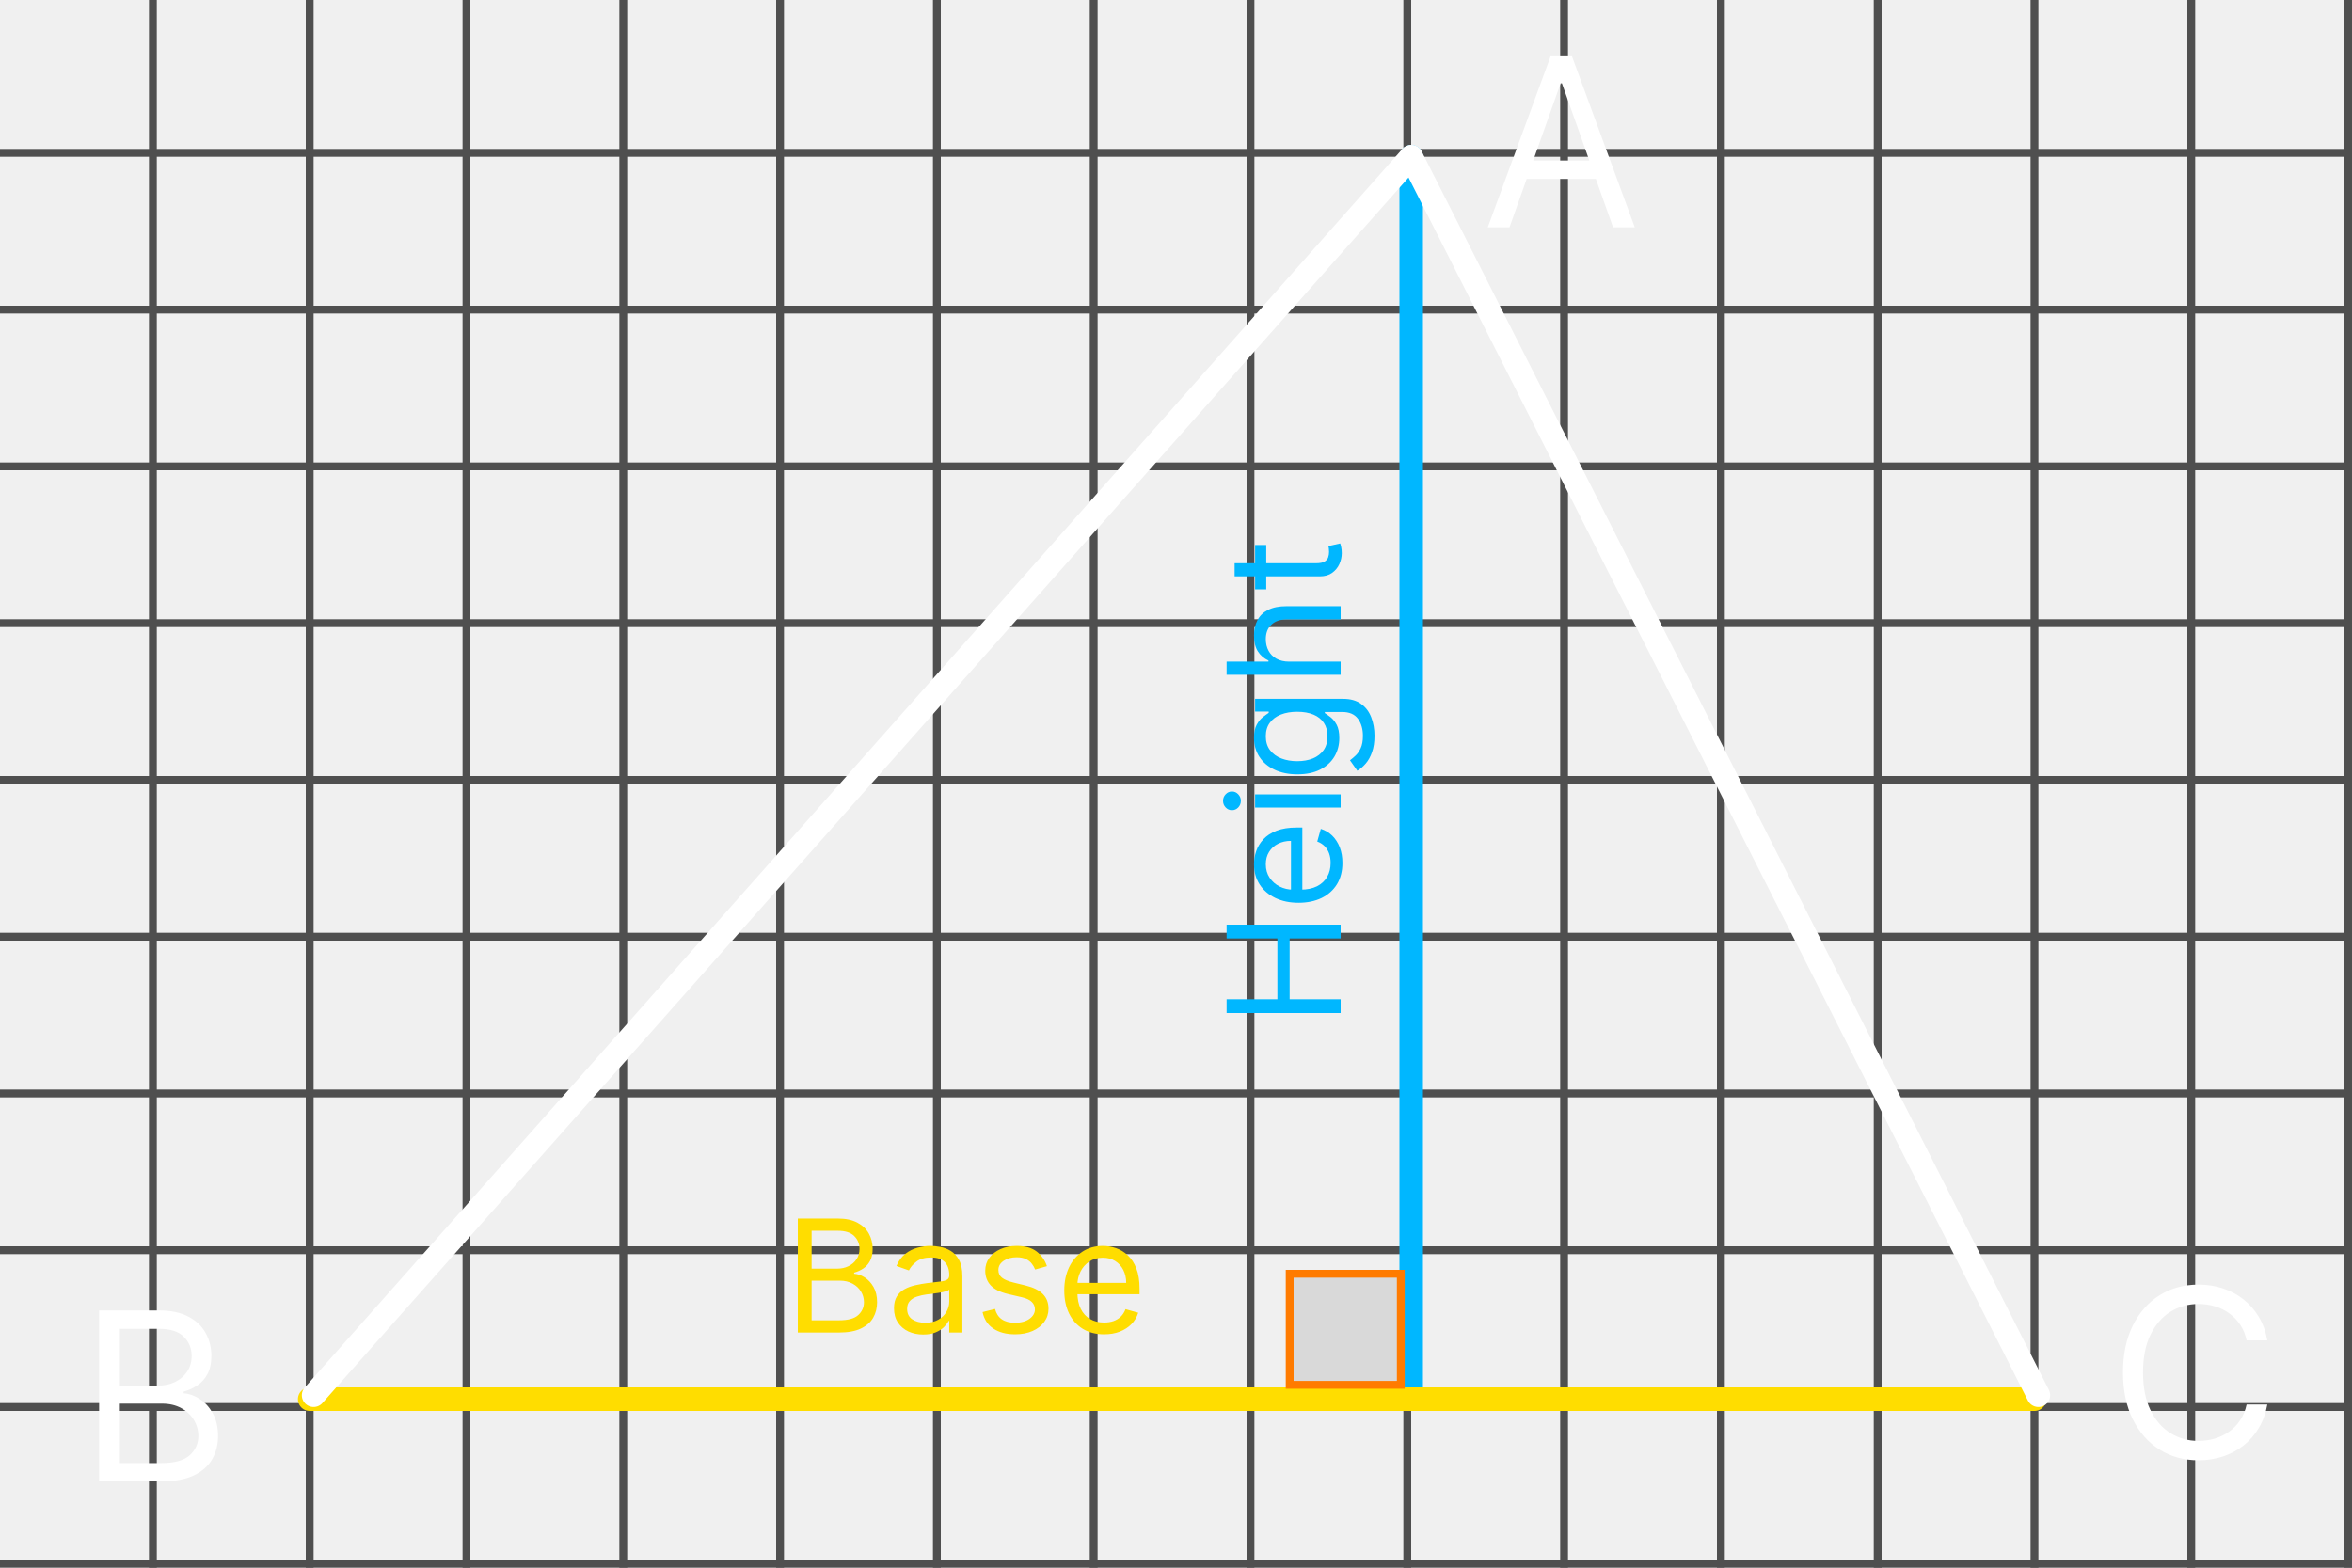
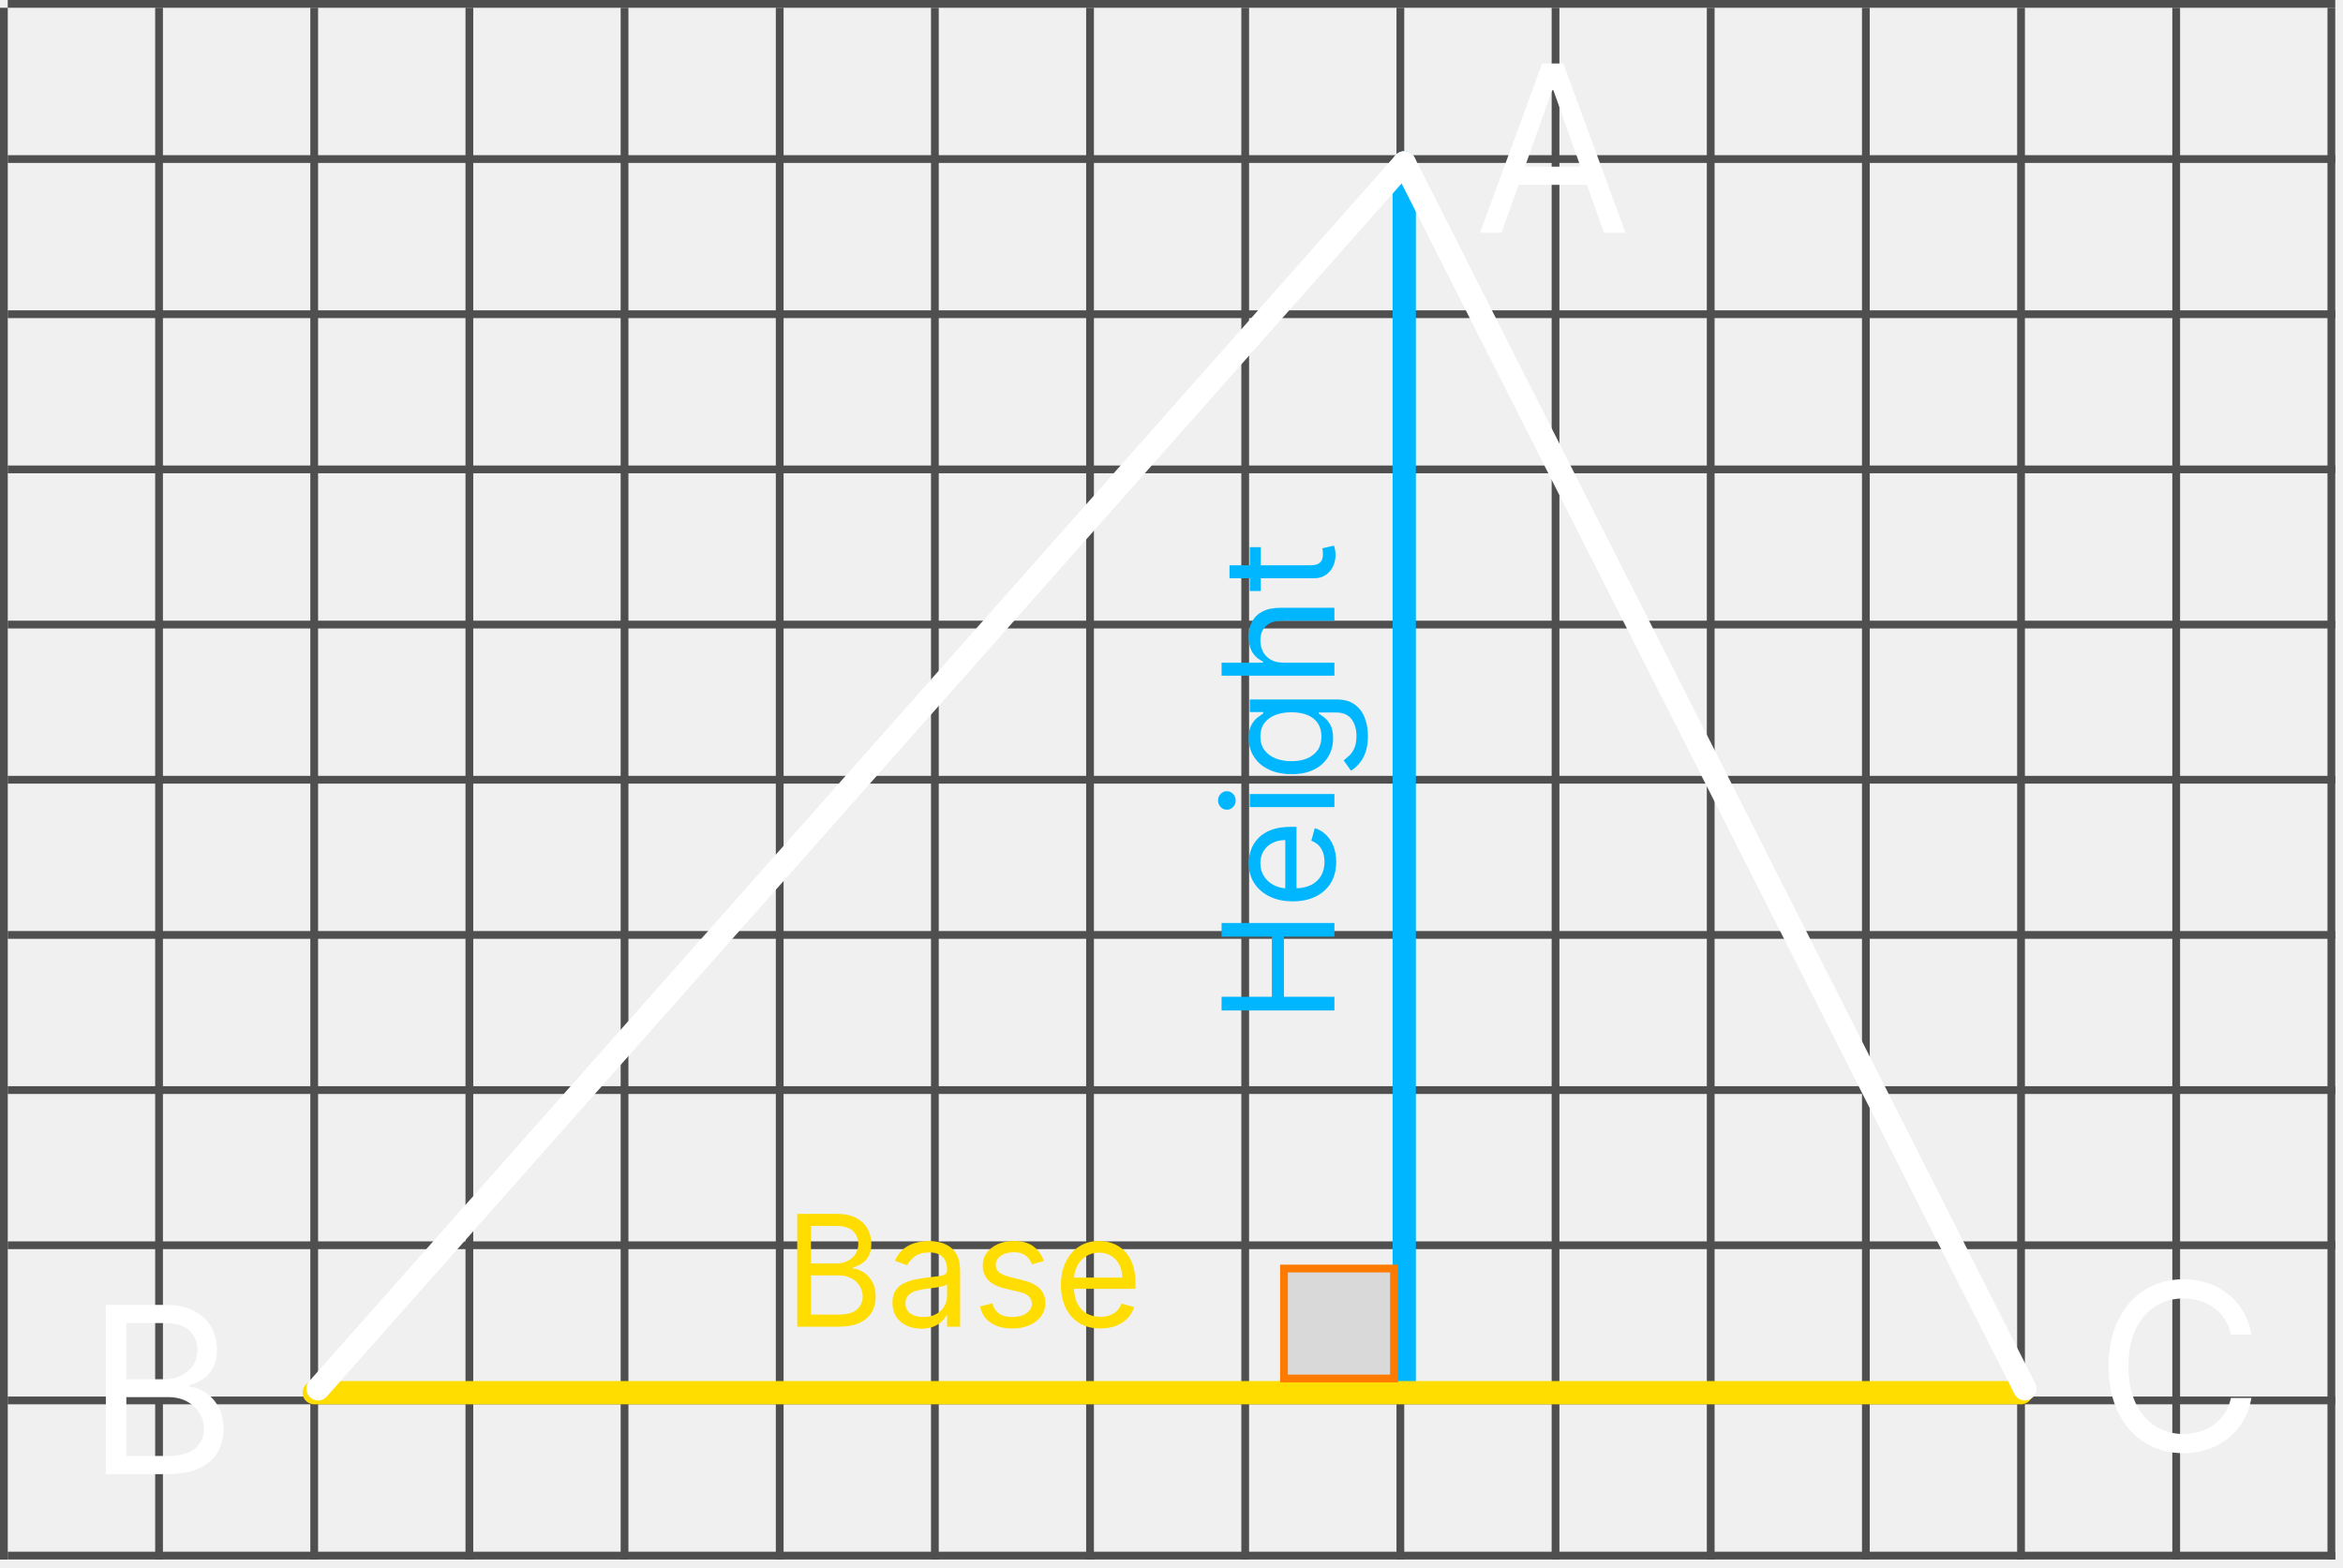
- <svg xmlns="http://www.w3.org/2000/svg" width="300" height="200" viewBox="0 0 300 200" fill="none">
-   <g clip-path="url(#clip0_2_271)">
-     <line y1="79.5" x2="300" y2="79.5" stroke="#4F4F4F" />
-     <line y1="159.5" x2="300" y2="159.5" stroke="#4F4F4F" />
-     <line y1="39.5" x2="300" y2="39.5" stroke="#4F4F4F" />
-     <line y1="119.5" x2="300" y2="119.5" stroke="#4F4F4F" />
-     <line y1="199.5" x2="300" y2="199.5" stroke="#4F4F4F" />
-     <line y1="19.5" x2="300" y2="19.5" stroke="#4F4F4F" />
-     <line y1="99.5" x2="300" y2="99.5" stroke="#4F4F4F" />
-     <line y1="179.5" x2="300" y2="179.5" stroke="#4F4F4F" />
-     <line y1="59.5" x2="300" y2="59.5" stroke="#4F4F4F" />
-     <line y1="139.5" x2="300" y2="139.5" stroke="#4F4F4F" />
-     <line x1="159.5" y1="200.01" x2="159.5" y2="1.52588e-05" stroke="#4F4F4F" />
-     <line x1="79.5" y1="200.01" x2="79.5" y2="1.52588e-05" stroke="#4F4F4F" />
-     <line x1="239.5" y1="200.01" x2="239.5" y2="1.52588e-05" stroke="#4F4F4F" />
-     <line x1="39.5" y1="200.01" x2="39.5" y2="1.52588e-05" stroke="#4F4F4F" />
-     <line x1="199.5" y1="200.01" x2="199.5" y2="1.52588e-05" stroke="#4F4F4F" />
-     <line x1="119.5" y1="200.01" x2="119.5" y2="1.52588e-05" stroke="#4F4F4F" />
-     <line x1="279.5" y1="200.01" x2="279.5" y2="1.52588e-05" stroke="#4F4F4F" />
-     <line x1="19.5" y1="200.01" x2="19.5" y2="1.52588e-05" stroke="#4F4F4F" />
-     <line x1="179.5" y1="200.01" x2="179.5" y2="1.52588e-05" stroke="#4F4F4F" />
-     <line x1="99.5" y1="200.01" x2="99.5" y2="1.52588e-05" stroke="#4F4F4F" />
-     <line x1="259.5" y1="200.01" x2="259.5" y2="1.52588e-05" stroke="#4F4F4F" />
-     <line x1="59.5" y1="200.01" x2="59.5" y2="1.52588e-05" stroke="#4F4F4F" />
-     <line x1="219.5" y1="200.01" x2="219.5" y2="1.52588e-05" stroke="#4F4F4F" />
-     <line x1="139.5" y1="200.01" x2="139.5" y2="1.52588e-05" stroke="#4F4F4F" />
-     <line x1="299.5" y1="200.01" x2="299.5" y2="1.52588e-05" stroke="#4F4F4F" />
-     <path d="M180 178L180 20" stroke="#00B7FF" stroke-width="3" stroke-linecap="round" />
-     <line x1="39.5" y1="178.5" x2="259.5" y2="178.5" stroke="#FFDD00" stroke-width="3" stroke-linecap="round" />
-     <path d="M40 178L180 20" stroke="white" stroke-width="3" stroke-linecap="round" />
-     <path d="M260 178L180 20" stroke="white" stroke-width="3" stroke-linecap="round" />
-     <path d="M192.537 29H189.767L197.778 7.182H200.506L208.517 29H205.747L199.227 10.633H199.057L192.537 29ZM193.56 20.477H204.724V22.821H193.56V20.477Z" fill="white" />
-     <path d="M289.199 171H286.557C286.401 170.24 286.127 169.572 285.737 168.997C285.353 168.422 284.884 167.939 284.33 167.548C283.783 167.151 283.176 166.852 282.509 166.653C281.841 166.455 281.145 166.355 280.42 166.355C279.099 166.355 277.903 166.689 276.83 167.357C275.765 168.024 274.916 169.008 274.284 170.308C273.659 171.607 273.347 173.202 273.347 175.091C273.347 176.98 273.659 178.575 274.284 179.874C274.916 181.174 275.765 182.158 276.83 182.825C277.903 183.493 279.099 183.827 280.42 183.827C281.145 183.827 281.841 183.727 282.509 183.528C283.176 183.33 283.783 183.035 284.33 182.644C284.884 182.246 285.353 181.76 285.737 181.185C286.127 180.602 286.401 179.935 286.557 179.182H289.199C289 180.297 288.638 181.295 288.112 182.175C287.587 183.056 286.933 183.805 286.152 184.423C285.371 185.034 284.494 185.499 283.521 185.819C282.555 186.138 281.521 186.298 280.42 186.298C278.56 186.298 276.905 185.844 275.456 184.935C274.007 184.026 272.867 182.733 272.036 181.057C271.205 179.381 270.79 177.392 270.79 175.091C270.79 172.79 271.205 170.801 272.036 169.125C272.867 167.449 274.007 166.156 275.456 165.247C276.905 164.338 278.56 163.884 280.42 163.884C281.521 163.884 282.555 164.043 283.521 164.363C284.494 164.683 285.371 165.151 286.152 165.769C286.933 166.38 287.587 167.126 288.112 168.006C288.638 168.88 289 169.878 289.199 171Z" fill="white" />
-     <path d="M12.642 189V167.182H20.27C21.79 167.182 23.043 167.445 24.03 167.97C25.018 168.489 25.753 169.188 26.236 170.069C26.719 170.942 26.96 171.912 26.96 172.977C26.96 173.915 26.793 174.689 26.459 175.3C26.133 175.911 25.7 176.393 25.16 176.749C24.627 177.104 24.048 177.366 23.423 177.537V177.75C24.091 177.793 24.762 178.027 25.437 178.453C26.111 178.879 26.676 179.49 27.131 180.286C27.585 181.081 27.812 182.054 27.812 183.205C27.812 184.298 27.564 185.282 27.067 186.156C26.57 187.029 25.785 187.722 24.712 188.233C23.64 188.744 22.244 189 20.526 189H12.642ZM15.284 186.656H20.526C22.251 186.656 23.477 186.322 24.201 185.655C24.933 184.98 25.298 184.163 25.298 183.205C25.298 182.466 25.11 181.784 24.734 181.159C24.357 180.527 23.821 180.023 23.125 179.646C22.429 179.263 21.605 179.071 20.653 179.071H15.284V186.656ZM15.284 176.77H20.185C20.98 176.77 21.697 176.614 22.337 176.301C22.983 175.989 23.494 175.548 23.871 174.98C24.254 174.412 24.446 173.744 24.446 172.977C24.446 172.018 24.112 171.205 23.445 170.538C22.777 169.863 21.719 169.526 20.27 169.526H15.284V176.77Z" fill="white" />
-     <path d="M101.761 170V155.455H106.847C107.86 155.455 108.696 155.63 109.354 155.98C110.012 156.326 110.502 156.792 110.824 157.379C111.146 157.962 111.307 158.608 111.307 159.318C111.307 159.943 111.196 160.459 110.973 160.866C110.755 161.274 110.466 161.596 110.107 161.832C109.751 162.069 109.366 162.244 108.949 162.358V162.5C109.394 162.528 109.841 162.685 110.291 162.969C110.741 163.253 111.117 163.66 111.42 164.19C111.723 164.721 111.875 165.369 111.875 166.136C111.875 166.866 111.709 167.521 111.378 168.104C111.046 168.686 110.523 169.148 109.808 169.489C109.093 169.83 108.163 170 107.017 170H101.761ZM103.523 168.438H107.017C108.168 168.438 108.984 168.215 109.467 167.77C109.955 167.32 110.199 166.776 110.199 166.136C110.199 165.644 110.073 165.189 109.822 164.773C109.571 164.351 109.214 164.015 108.75 163.764C108.286 163.509 107.737 163.381 107.102 163.381H103.523V168.438ZM103.523 161.847H106.79C107.32 161.847 107.798 161.742 108.224 161.534C108.655 161.326 108.996 161.032 109.247 160.653C109.503 160.275 109.631 159.83 109.631 159.318C109.631 158.679 109.408 158.137 108.963 157.692C108.518 157.242 107.813 157.017 106.847 157.017H103.523V161.847ZM117.752 170.256C117.061 170.256 116.433 170.125 115.87 169.865C115.307 169.6 114.859 169.219 114.528 168.722C114.196 168.22 114.031 167.614 114.031 166.903C114.031 166.278 114.154 165.772 114.4 165.384C114.646 164.991 114.975 164.683 115.387 164.46C115.799 164.238 116.254 164.072 116.751 163.963C117.253 163.849 117.757 163.759 118.263 163.693C118.926 163.608 119.464 163.544 119.876 163.501C120.292 163.454 120.595 163.376 120.785 163.267C120.979 163.158 121.076 162.969 121.076 162.699V162.642C121.076 161.941 120.884 161.397 120.501 161.009C120.122 160.62 119.547 160.426 118.775 160.426C117.975 160.426 117.347 160.601 116.893 160.952C116.438 161.302 116.119 161.676 115.934 162.074L114.343 161.506C114.627 160.843 115.006 160.327 115.479 159.957C115.958 159.583 116.478 159.323 117.042 159.176C117.61 159.025 118.169 158.949 118.718 158.949C119.068 158.949 119.471 158.991 119.925 159.077C120.385 159.157 120.827 159.325 121.254 159.581C121.684 159.837 122.042 160.223 122.326 160.739C122.61 161.255 122.752 161.946 122.752 162.812V170H121.076V168.523H120.991C120.877 168.759 120.688 169.013 120.423 169.283C120.157 169.553 119.805 169.782 119.364 169.972C118.924 170.161 118.387 170.256 117.752 170.256ZM118.008 168.75C118.671 168.75 119.229 168.62 119.684 168.359C120.143 168.099 120.489 167.763 120.721 167.351C120.958 166.939 121.076 166.506 121.076 166.051V164.517C121.005 164.602 120.849 164.68 120.607 164.751C120.371 164.818 120.096 164.877 119.783 164.929C119.476 164.976 119.175 165.019 118.881 165.057C118.593 165.09 118.358 165.118 118.178 165.142C117.743 165.199 117.335 165.291 116.957 165.419C116.583 165.542 116.28 165.729 116.048 165.98C115.82 166.226 115.707 166.562 115.707 166.989C115.707 167.571 115.922 168.011 116.353 168.31C116.789 168.603 117.34 168.75 118.008 168.75ZM133.539 161.534L132.033 161.96C131.938 161.709 131.799 161.465 131.614 161.229C131.434 160.987 131.188 160.788 130.875 160.632C130.563 160.476 130.163 160.398 129.675 160.398C129.007 160.398 128.451 160.552 128.006 160.859C127.566 161.162 127.346 161.548 127.346 162.017C127.346 162.434 127.497 162.763 127.8 163.004C128.103 163.246 128.577 163.447 129.221 163.608L130.84 164.006C131.815 164.242 132.542 164.605 133.02 165.092C133.498 165.575 133.738 166.198 133.738 166.96C133.738 167.585 133.558 168.144 133.198 168.636C132.843 169.129 132.346 169.517 131.706 169.801C131.067 170.085 130.324 170.227 129.476 170.227C128.364 170.227 127.443 169.986 126.713 169.503C125.984 169.02 125.523 168.314 125.328 167.386L126.919 166.989C127.071 167.576 127.357 168.016 127.779 168.31C128.205 168.603 128.761 168.75 129.448 168.75C130.229 168.75 130.849 168.584 131.309 168.253C131.773 167.917 132.005 167.514 132.005 167.045C132.005 166.667 131.872 166.349 131.607 166.094C131.342 165.833 130.935 165.639 130.385 165.511L128.567 165.085C127.568 164.848 126.834 164.482 126.365 163.984C125.901 163.482 125.669 162.855 125.669 162.102C125.669 161.487 125.842 160.942 126.188 160.469C126.538 159.995 127.014 159.624 127.615 159.354C128.221 159.084 128.908 158.949 129.675 158.949C130.755 158.949 131.602 159.186 132.218 159.659C132.838 160.133 133.278 160.758 133.539 161.534ZM140.835 170.227C139.783 170.227 138.877 169.995 138.114 169.531C137.357 169.062 136.772 168.409 136.36 167.571C135.953 166.728 135.749 165.748 135.749 164.631C135.749 163.513 135.953 162.528 136.36 161.676C136.772 160.819 137.345 160.152 138.079 159.673C138.817 159.19 139.679 158.949 140.664 158.949C141.232 158.949 141.793 159.044 142.347 159.233C142.901 159.422 143.406 159.73 143.86 160.156C144.315 160.578 144.677 161.136 144.947 161.832C145.217 162.528 145.352 163.385 145.352 164.403V165.114H136.942V163.665H143.647C143.647 163.049 143.524 162.5 143.278 162.017C143.036 161.534 142.691 161.153 142.241 160.874C141.796 160.594 141.27 160.455 140.664 160.455C139.996 160.455 139.419 160.62 138.931 160.952C138.448 161.278 138.076 161.705 137.816 162.23C137.556 162.756 137.425 163.319 137.425 163.92V164.886C137.425 165.71 137.567 166.409 137.852 166.982C138.14 167.55 138.54 167.983 139.052 168.281C139.563 168.575 140.157 168.722 140.835 168.722C141.275 168.722 141.673 168.66 142.028 168.537C142.388 168.409 142.698 168.22 142.958 167.969C143.219 167.713 143.42 167.396 143.562 167.017L145.181 167.472C145.011 168.021 144.724 168.504 144.322 168.92C143.919 169.332 143.422 169.654 142.83 169.886C142.238 170.114 141.573 170.227 140.835 170.227Z" fill="#FFDD00" />
-     <rect x="164.5" y="162.5" width="14.173" height="14.173" fill="#D9D9D9" stroke="#FF7B00" />
-     <path d="M171 129.239H156.455V127.477H162.932V119.722H156.455V117.96H171V119.722H164.494V127.477H171V129.239ZM171.227 110.087C171.227 111.138 170.995 112.045 170.531 112.808C170.062 113.565 169.409 114.15 168.571 114.562C167.728 114.969 166.748 115.173 165.631 115.173C164.513 115.173 163.528 114.969 162.676 114.562C161.819 114.15 161.152 113.577 160.673 112.843C160.19 112.104 159.949 111.243 159.949 110.258C159.949 109.69 160.044 109.129 160.233 108.575C160.422 108.021 160.73 107.516 161.156 107.062C161.578 106.607 162.136 106.245 162.832 105.975C163.528 105.705 164.385 105.57 165.403 105.57H166.114V113.979H164.665V107.275C164.049 107.275 163.5 107.398 163.017 107.644C162.534 107.886 162.153 108.231 161.874 108.681C161.594 109.126 161.455 109.652 161.455 110.258C161.455 110.925 161.62 111.503 161.952 111.991C162.278 112.474 162.705 112.845 163.23 113.106C163.756 113.366 164.319 113.496 164.92 113.496H165.886C166.71 113.496 167.409 113.354 167.982 113.07C168.55 112.781 168.983 112.381 169.281 111.87C169.575 111.359 169.722 110.764 169.722 110.087C169.722 109.647 169.66 109.249 169.537 108.894C169.409 108.534 169.22 108.224 168.969 107.964C168.713 107.703 168.396 107.502 168.017 107.36L168.472 105.741C169.021 105.911 169.504 106.198 169.92 106.6C170.332 107.003 170.654 107.5 170.886 108.092C171.114 108.683 171.227 109.349 171.227 110.087ZM171 103.021H160.091V101.344H171V103.021ZM158.273 102.168C158.273 102.495 158.161 102.777 157.939 103.013C157.716 103.246 157.449 103.362 157.136 103.362C156.824 103.362 156.556 103.246 156.334 103.013C156.111 102.777 156 102.495 156 102.168C156 101.842 156.111 101.562 156.334 101.33C156.556 101.094 156.824 100.975 157.136 100.975C157.449 100.975 157.716 101.094 157.939 101.33C158.161 101.562 158.273 101.842 158.273 102.168ZM175.318 93.871C175.318 94.681 175.214 95.377 175.006 95.959C174.802 96.541 174.532 97.027 174.196 97.415C173.865 97.799 173.509 98.104 173.131 98.331L172.193 96.996C172.392 96.845 172.619 96.653 172.875 96.421C173.135 96.189 173.36 95.872 173.55 95.469C173.744 95.062 173.841 94.529 173.841 93.871C173.841 92.99 173.628 92.264 173.202 91.691C172.776 91.118 172.108 90.831 171.199 90.831H168.983V90.973C169.182 91.097 169.428 91.272 169.722 91.499C170.01 91.722 170.268 92.043 170.496 92.465C170.718 92.882 170.83 93.445 170.83 94.155C170.83 95.036 170.621 95.827 170.205 96.527C169.788 97.223 169.182 97.775 168.386 98.182C167.591 98.585 166.625 98.786 165.489 98.786C164.371 98.786 163.398 98.589 162.57 98.196C161.736 97.803 161.092 97.257 160.638 96.556C160.179 95.855 159.949 95.045 159.949 94.127C159.949 93.416 160.067 92.853 160.304 92.436C160.536 92.015 160.801 91.693 161.099 91.471C161.393 91.243 161.634 91.068 161.824 90.945V90.775H160.091V89.155H171.312C172.25 89.155 173.012 89.368 173.599 89.794C174.191 90.216 174.625 90.784 174.899 91.499C175.179 92.209 175.318 93 175.318 93.871ZM169.324 93.928C169.324 93.256 169.17 92.687 168.862 92.223C168.554 91.759 168.112 91.407 167.534 91.165C166.956 90.924 166.265 90.803 165.46 90.803C164.674 90.803 163.981 90.921 163.379 91.158C162.778 91.395 162.307 91.745 161.966 92.209C161.625 92.673 161.455 93.246 161.455 93.928C161.455 94.638 161.634 95.23 161.994 95.704C162.354 96.172 162.837 96.525 163.443 96.762C164.049 96.994 164.722 97.11 165.46 97.11C166.218 97.11 166.888 96.991 167.47 96.755C168.048 96.513 168.502 96.158 168.834 95.689C169.161 95.216 169.324 94.629 169.324 93.928ZM164.438 84.411H171V86.087H156.455V84.411H161.795V84.269C161.232 84.013 160.785 83.63 160.453 83.118C160.117 82.602 159.949 81.916 159.949 81.059C159.949 80.315 160.098 79.664 160.396 79.106C160.69 78.547 161.142 78.114 161.753 77.806C162.359 77.493 163.131 77.337 164.068 77.337H171V79.013H164.182C163.315 79.013 162.645 79.238 162.172 79.688C161.694 80.133 161.455 80.751 161.455 81.541C161.455 82.091 161.571 82.583 161.803 83.019C162.035 83.45 162.373 83.791 162.818 84.041C163.263 84.288 163.803 84.411 164.438 84.411ZM160.091 69.526H161.511V75.18H160.091V69.526ZM157.477 73.532V71.856H167.875C168.348 71.856 168.704 71.787 168.94 71.65C169.172 71.508 169.329 71.328 169.409 71.11C169.485 70.888 169.523 70.653 169.523 70.407C169.523 70.222 169.513 70.071 169.494 69.952C169.471 69.834 169.452 69.739 169.438 69.668L170.943 69.327C170.986 69.441 171.028 69.6 171.071 69.803C171.118 70.007 171.142 70.265 171.142 70.577C171.142 71.051 171.04 71.515 170.837 71.969C170.633 72.419 170.323 72.793 169.906 73.092C169.49 73.385 168.964 73.532 168.33 73.532H157.477Z" fill="#00B7FF" />
-   </g>
-   <defs>
-     <clipPath id="clip0_2_271">
-       <rect width="300" height="200" fill="white" />
-     </clipPath>
-   </defs>
+ <svg xmlns="http://www.w3.org/2000/svg" width="302" height="202" viewBox="0 0 302 202" fill="none">
+   <line x1="0.5" y1="201.01" x2="0.5" y2="1" stroke="#4F4F4F" />
+   <line x1="1" y1="0.5" x2="301" y2="0.5" stroke="#4F4F4F" />
+   <line x1="1" y1="80.5" x2="301" y2="80.5" stroke="#4F4F4F" />
+   <line x1="1" y1="160.5" x2="301" y2="160.5" stroke="#4F4F4F" />
+   <line x1="1" y1="40.5" x2="301" y2="40.5" stroke="#4F4F4F" />
+   <line x1="1" y1="120.5" x2="301" y2="120.5" stroke="#4F4F4F" />
+   <line x1="1" y1="200.5" x2="301" y2="200.5" stroke="#4F4F4F" />
+   <line x1="1" y1="20.5" x2="301" y2="20.5" stroke="#4F4F4F" />
+   <line x1="1" y1="100.5" x2="301" y2="100.5" stroke="#4F4F4F" />
+   <line x1="1" y1="180.5" x2="301" y2="180.5" stroke="#4F4F4F" />
+   <line x1="1" y1="60.5" x2="301" y2="60.5" stroke="#4F4F4F" />
+   <line x1="1" y1="140.5" x2="301" y2="140.5" stroke="#4F4F4F" />
+   <line x1="160.5" y1="201.01" x2="160.5" y2="1" stroke="#4F4F4F" />
+   <line x1="80.5" y1="201.01" x2="80.5" y2="1" stroke="#4F4F4F" />
+   <line x1="240.5" y1="201.01" x2="240.5" y2="1" stroke="#4F4F4F" />
+   <line x1="40.5" y1="201.01" x2="40.5" y2="1" stroke="#4F4F4F" />
+   <line x1="200.5" y1="201.01" x2="200.5" y2="1" stroke="#4F4F4F" />
+   <line x1="120.5" y1="201.01" x2="120.5" y2="1" stroke="#4F4F4F" />
+   <line x1="280.5" y1="201.01" x2="280.5" y2="1" stroke="#4F4F4F" />
+   <line x1="20.5" y1="201.01" x2="20.5" y2="1" stroke="#4F4F4F" />
+   <line x1="180.5" y1="201.01" x2="180.5" y2="1" stroke="#4F4F4F" />
+   <line x1="100.5" y1="201.01" x2="100.5" y2="1" stroke="#4F4F4F" />
+   <line x1="260.5" y1="201.01" x2="260.5" y2="1" stroke="#4F4F4F" />
+   <line x1="60.5" y1="201.01" x2="60.5" y2="1" stroke="#4F4F4F" />
+   <line x1="220.5" y1="201.01" x2="220.5" y2="1" stroke="#4F4F4F" />
+   <line x1="140.5" y1="201.01" x2="140.5" y2="1" stroke="#4F4F4F" />
+   <line x1="300.5" y1="201.01" x2="300.5" y2="1" stroke="#4F4F4F" />
+   <path d="M181 179L181 21" stroke="#00B7FF" stroke-width="3" stroke-linecap="round" />
+   <line x1="40.5" y1="179.5" x2="260.5" y2="179.5" stroke="#FFDD00" stroke-width="3" stroke-linecap="round" />
+   <path d="M41 179L181 21" stroke="white" stroke-width="3" stroke-linecap="round" />
+   <path d="M261 179L181 21" stroke="white" stroke-width="3" stroke-linecap="round" />
+   <path d="M193.537 30H190.767L198.778 8.182H201.506L209.517 30H206.747L200.227 11.633H200.057L193.537 30ZM194.56 21.477H205.724V23.821H194.56V21.477Z" fill="white" />
+   <path d="M290.199 172H287.557C287.401 171.24 287.127 170.572 286.737 169.997C286.353 169.422 285.884 168.939 285.33 168.548C284.783 168.151 284.176 167.852 283.509 167.653C282.841 167.455 282.145 167.355 281.42 167.355C280.099 167.355 278.903 167.689 277.83 168.357C276.765 169.024 275.916 170.008 275.284 171.308C274.659 172.607 274.347 174.202 274.347 176.091C274.347 177.98 274.659 179.575 275.284 180.874C275.916 182.174 276.765 183.158 277.83 183.825C278.903 184.493 280.099 184.827 281.42 184.827C282.145 184.827 282.841 184.727 283.509 184.528C284.176 184.33 284.783 184.035 285.33 183.644C285.884 183.246 286.353 182.76 286.737 182.185C287.127 181.602 287.401 180.935 287.557 180.182H290.199C290 181.297 289.638 182.295 289.112 183.175C288.587 184.056 287.933 184.805 287.152 185.423C286.371 186.034 285.494 186.499 284.521 186.819C283.555 187.138 282.521 187.298 281.42 187.298C279.56 187.298 277.905 186.844 276.456 185.935C275.007 185.026 273.867 183.733 273.036 182.057C272.205 180.381 271.79 178.392 271.79 176.091C271.79 173.79 272.205 171.801 273.036 170.125C273.867 168.449 275.007 167.156 276.456 166.247C277.905 165.338 279.56 164.884 281.42 164.884C282.521 164.884 283.555 165.043 284.521 165.363C285.494 165.683 286.371 166.151 287.152 166.769C287.933 167.38 288.587 168.126 289.112 169.006C289.638 169.88 290 170.878 290.199 172Z" fill="white" />
+   <path d="M13.642 190V168.182H21.27C22.79 168.182 24.043 168.445 25.03 168.97C26.018 169.489 26.753 170.188 27.236 171.069C27.719 171.942 27.96 172.912 27.96 173.977C27.96 174.915 27.793 175.689 27.459 176.3C27.133 176.911 26.7 177.393 26.16 177.749C25.627 178.104 25.048 178.366 24.423 178.537V178.75C25.091 178.793 25.762 179.027 26.437 179.453C27.111 179.879 27.676 180.49 28.131 181.286C28.585 182.081 28.812 183.054 28.812 184.205C28.812 185.298 28.564 186.282 28.067 187.156C27.57 188.029 26.785 188.722 25.712 189.233C24.64 189.744 23.244 190 21.526 190H13.642ZM16.284 187.656H21.526C23.251 187.656 24.477 187.322 25.201 186.655C25.933 185.98 26.298 185.163 26.298 184.205C26.298 183.466 26.11 182.784 25.734 182.159C25.357 181.527 24.821 181.023 24.125 180.646C23.429 180.263 22.605 180.071 21.653 180.071H16.284V187.656ZM16.284 177.77H21.185C21.98 177.77 22.697 177.614 23.337 177.301C23.983 176.989 24.494 176.548 24.871 175.98C25.254 175.412 25.446 174.744 25.446 173.977C25.446 173.018 25.112 172.205 24.445 171.538C23.777 170.863 22.719 170.526 21.27 170.526H16.284V177.77Z" fill="white" />
+   <path d="M102.761 171V156.455H107.847C108.86 156.455 109.696 156.63 110.354 156.98C111.012 157.326 111.502 157.792 111.824 158.379C112.146 158.962 112.307 159.608 112.307 160.318C112.307 160.943 112.196 161.459 111.973 161.866C111.755 162.274 111.466 162.596 111.107 162.832C110.751 163.069 110.366 163.244 109.949 163.358V163.5C110.394 163.528 110.841 163.685 111.291 163.969C111.741 164.253 112.117 164.66 112.42 165.19C112.723 165.721 112.875 166.369 112.875 167.136C112.875 167.866 112.709 168.521 112.378 169.104C112.046 169.686 111.523 170.148 110.808 170.489C110.093 170.83 109.163 171 108.017 171H102.761ZM104.523 169.438H108.017C109.168 169.438 109.984 169.215 110.467 168.77C110.955 168.32 111.199 167.776 111.199 167.136C111.199 166.644 111.073 166.189 110.822 165.773C110.571 165.351 110.214 165.015 109.75 164.764C109.286 164.509 108.737 164.381 108.102 164.381H104.523V169.438ZM104.523 162.847H107.79C108.32 162.847 108.798 162.742 109.224 162.534C109.655 162.326 109.996 162.032 110.247 161.653C110.503 161.275 110.631 160.83 110.631 160.318C110.631 159.679 110.408 159.137 109.963 158.692C109.518 158.242 108.813 158.017 107.847 158.017H104.523V162.847ZM118.752 171.256C118.061 171.256 117.433 171.125 116.87 170.865C116.307 170.6 115.859 170.219 115.528 169.722C115.196 169.22 115.031 168.614 115.031 167.903C115.031 167.278 115.154 166.772 115.4 166.384C115.646 165.991 115.975 165.683 116.387 165.46C116.799 165.238 117.254 165.072 117.751 164.963C118.253 164.849 118.757 164.759 119.263 164.693C119.926 164.608 120.464 164.544 120.876 164.501C121.292 164.454 121.595 164.376 121.785 164.267C121.979 164.158 122.076 163.969 122.076 163.699V163.642C122.076 162.941 121.884 162.397 121.501 162.009C121.122 161.62 120.547 161.426 119.775 161.426C118.975 161.426 118.347 161.601 117.893 161.952C117.438 162.302 117.119 162.676 116.934 163.074L115.343 162.506C115.627 161.843 116.006 161.327 116.479 160.957C116.958 160.583 117.478 160.323 118.042 160.176C118.61 160.025 119.169 159.949 119.718 159.949C120.068 159.949 120.471 159.991 120.925 160.077C121.385 160.157 121.827 160.325 122.254 160.581C122.684 160.837 123.042 161.223 123.326 161.739C123.61 162.255 123.752 162.946 123.752 163.812V171H122.076V169.523H121.991C121.877 169.759 121.688 170.013 121.423 170.283C121.157 170.553 120.805 170.782 120.364 170.972C119.924 171.161 119.387 171.256 118.752 171.256ZM119.008 169.75C119.671 169.75 120.229 169.62 120.684 169.359C121.143 169.099 121.489 168.763 121.721 168.351C121.958 167.939 122.076 167.506 122.076 167.051V165.517C122.005 165.602 121.849 165.68 121.607 165.751C121.371 165.818 121.096 165.877 120.783 165.929C120.476 165.976 120.175 166.019 119.881 166.057C119.593 166.09 119.358 166.118 119.178 166.142C118.743 166.199 118.335 166.291 117.957 166.419C117.583 166.542 117.28 166.729 117.048 166.98C116.82 167.226 116.707 167.562 116.707 167.989C116.707 168.571 116.922 169.011 117.353 169.31C117.789 169.603 118.34 169.75 119.008 169.75ZM134.539 162.534L133.033 162.96C132.938 162.709 132.799 162.465 132.614 162.229C132.434 161.987 132.188 161.788 131.875 161.632C131.563 161.476 131.163 161.398 130.675 161.398C130.007 161.398 129.451 161.552 129.006 161.859C128.566 162.162 128.346 162.548 128.346 163.017C128.346 163.434 128.497 163.763 128.8 164.004C129.103 164.246 129.577 164.447 130.221 164.608L131.84 165.006C132.815 165.242 133.542 165.605 134.02 166.092C134.498 166.575 134.738 167.198 134.738 167.96C134.738 168.585 134.558 169.144 134.198 169.636C133.843 170.129 133.346 170.517 132.706 170.801C132.067 171.085 131.324 171.227 130.476 171.227C129.364 171.227 128.443 170.986 127.713 170.503C126.984 170.02 126.523 169.314 126.328 168.386L127.919 167.989C128.071 168.576 128.357 169.016 128.779 169.31C129.205 169.603 129.761 169.75 130.448 169.75C131.229 169.75 131.849 169.584 132.309 169.253C132.773 168.917 133.005 168.514 133.005 168.045C133.005 167.667 132.872 167.349 132.607 167.094C132.342 166.833 131.935 166.639 131.385 166.511L129.567 166.085C128.568 165.848 127.834 165.482 127.365 164.984C126.901 164.482 126.669 163.855 126.669 163.102C126.669 162.487 126.842 161.942 127.188 161.469C127.538 160.995 128.014 160.624 128.615 160.354C129.221 160.084 129.908 159.949 130.675 159.949C131.755 159.949 132.602 160.186 133.218 160.659C133.838 161.133 134.278 161.758 134.539 162.534ZM141.835 171.227C140.783 171.227 139.877 170.995 139.114 170.531C138.357 170.062 137.772 169.409 137.36 168.571C136.953 167.728 136.749 166.748 136.749 165.631C136.749 164.513 136.953 163.528 137.36 162.676C137.772 161.819 138.345 161.152 139.079 160.673C139.817 160.19 140.679 159.949 141.664 159.949C142.232 159.949 142.793 160.044 143.347 160.233C143.901 160.422 144.406 160.73 144.86 161.156C145.315 161.578 145.677 162.136 145.947 162.832C146.217 163.528 146.352 164.385 146.352 165.403V166.114H137.942V164.665H144.647C144.647 164.049 144.524 163.5 144.278 163.017C144.036 162.534 143.691 162.153 143.241 161.874C142.796 161.594 142.27 161.455 141.664 161.455C140.996 161.455 140.419 161.62 139.931 161.952C139.448 162.278 139.076 162.705 138.816 163.23C138.556 163.756 138.425 164.319 138.425 164.92V165.886C138.425 166.71 138.567 167.409 138.852 167.982C139.14 168.55 139.54 168.983 140.052 169.281C140.563 169.575 141.157 169.722 141.835 169.722C142.275 169.722 142.673 169.66 143.028 169.537C143.388 169.409 143.698 169.22 143.958 168.969C144.219 168.713 144.42 168.396 144.562 168.017L146.181 168.472C146.011 169.021 145.724 169.504 145.322 169.92C144.919 170.332 144.422 170.654 143.83 170.886C143.238 171.114 142.573 171.227 141.835 171.227Z" fill="#FFDD00" />
+   <rect x="165.5" y="163.5" width="14.173" height="14.173" fill="#D9D9D9" stroke="#FF7B00" />
+   <path d="M172 130.239H157.455V128.477H163.932V120.722H157.455V118.96H172V120.722H165.494V128.477H172V130.239ZM172.227 111.087C172.227 112.138 171.995 113.045 171.531 113.808C171.062 114.565 170.409 115.15 169.571 115.562C168.728 115.969 167.748 116.173 166.631 116.173C165.513 116.173 164.528 115.969 163.676 115.562C162.819 115.15 162.152 114.577 161.673 113.843C161.19 113.104 160.949 112.243 160.949 111.258C160.949 110.69 161.044 110.129 161.233 109.575C161.422 109.021 161.73 108.516 162.156 108.062C162.578 107.607 163.136 107.245 163.832 106.975C164.528 106.705 165.385 106.57 166.403 106.57H167.114V114.979H165.665V108.275C165.049 108.275 164.5 108.398 164.017 108.644C163.534 108.886 163.153 109.231 162.874 109.681C162.594 110.126 162.455 110.652 162.455 111.258C162.455 111.925 162.62 112.503 162.952 112.991C163.278 113.474 163.705 113.845 164.23 114.106C164.756 114.366 165.319 114.496 165.92 114.496H166.886C167.71 114.496 168.409 114.354 168.982 114.07C169.55 113.781 169.983 113.381 170.281 112.87C170.575 112.359 170.722 111.764 170.722 111.087C170.722 110.647 170.66 110.249 170.537 109.894C170.409 109.534 170.22 109.224 169.969 108.964C169.713 108.703 169.396 108.502 169.017 108.36L169.472 106.741C170.021 106.911 170.504 107.198 170.92 107.6C171.332 108.003 171.654 108.5 171.886 109.092C172.114 109.683 172.227 110.349 172.227 111.087ZM172 104.021H161.091V102.344H172V104.021ZM159.273 103.168C159.273 103.495 159.161 103.777 158.939 104.013C158.716 104.246 158.449 104.362 158.136 104.362C157.824 104.362 157.556 104.246 157.334 104.013C157.111 103.777 157 103.495 157 103.168C157 102.842 157.111 102.562 157.334 102.33C157.556 102.094 157.824 101.975 158.136 101.975C158.449 101.975 158.716 102.094 158.939 102.33C159.161 102.562 159.273 102.842 159.273 103.168ZM176.318 94.871C176.318 95.681 176.214 96.377 176.006 96.959C175.802 97.541 175.532 98.027 175.196 98.415C174.865 98.799 174.509 99.104 174.131 99.331L173.193 97.996C173.392 97.845 173.619 97.653 173.875 97.421C174.135 97.189 174.36 96.872 174.55 96.469C174.744 96.062 174.841 95.529 174.841 94.871C174.841 93.99 174.628 93.264 174.202 92.691C173.776 92.118 173.108 91.831 172.199 91.831H169.983V91.973C170.182 92.097 170.428 92.272 170.722 92.499C171.01 92.722 171.268 93.043 171.496 93.465C171.718 93.882 171.83 94.445 171.83 95.155C171.83 96.036 171.621 96.827 171.205 97.527C170.788 98.223 170.182 98.775 169.386 99.182C168.591 99.585 167.625 99.786 166.489 99.786C165.371 99.786 164.398 99.589 163.57 99.196C162.736 98.803 162.092 98.257 161.638 97.556C161.179 96.855 160.949 96.045 160.949 95.127C160.949 94.416 161.067 93.853 161.304 93.436C161.536 93.015 161.801 92.693 162.099 92.471C162.393 92.243 162.634 92.068 162.824 91.945V91.775H161.091V90.155H172.312C173.25 90.155 174.012 90.368 174.599 90.794C175.191 91.216 175.625 91.784 175.899 92.499C176.179 93.209 176.318 94 176.318 94.871ZM170.324 94.928C170.324 94.256 170.17 93.687 169.862 93.223C169.554 92.759 169.112 92.407 168.534 92.165C167.956 91.924 167.265 91.803 166.46 91.803C165.674 91.803 164.981 91.921 164.379 92.158C163.778 92.395 163.307 92.745 162.966 93.209C162.625 93.673 162.455 94.246 162.455 94.928C162.455 95.638 162.634 96.23 162.994 96.704C163.354 97.172 163.837 97.525 164.443 97.762C165.049 97.994 165.722 98.11 166.46 98.11C167.218 98.11 167.888 97.991 168.47 97.755C169.048 97.513 169.502 97.158 169.834 96.689C170.161 96.216 170.324 95.629 170.324 94.928ZM165.438 85.411H172V87.087H157.455V85.411H162.795V85.269C162.232 85.013 161.785 84.63 161.453 84.118C161.117 83.602 160.949 82.916 160.949 82.059C160.949 81.315 161.098 80.664 161.396 80.106C161.69 79.547 162.142 79.114 162.753 78.806C163.359 78.493 164.131 78.337 165.068 78.337H172V80.013H165.182C164.315 80.013 163.645 80.238 163.172 80.688C162.694 81.133 162.455 81.751 162.455 82.541C162.455 83.091 162.571 83.583 162.803 84.019C163.035 84.45 163.373 84.791 163.818 85.041C164.263 85.288 164.803 85.411 165.438 85.411ZM161.091 70.526H162.511V76.18H161.091V70.526ZM158.477 74.532V72.856H168.875C169.348 72.856 169.704 72.787 169.94 72.65C170.172 72.508 170.329 72.328 170.409 72.11C170.485 71.888 170.523 71.653 170.523 71.407C170.523 71.222 170.513 71.071 170.494 70.952C170.471 70.834 170.452 70.739 170.438 70.668L171.943 70.327C171.986 70.441 172.028 70.6 172.071 70.803C172.118 71.007 172.142 71.265 172.142 71.577C172.142 72.051 172.04 72.515 171.837 72.969C171.633 73.419 171.323 73.793 170.906 74.092C170.49 74.385 169.964 74.532 169.33 74.532H158.477Z" fill="#00B7FF" />
</svg>
